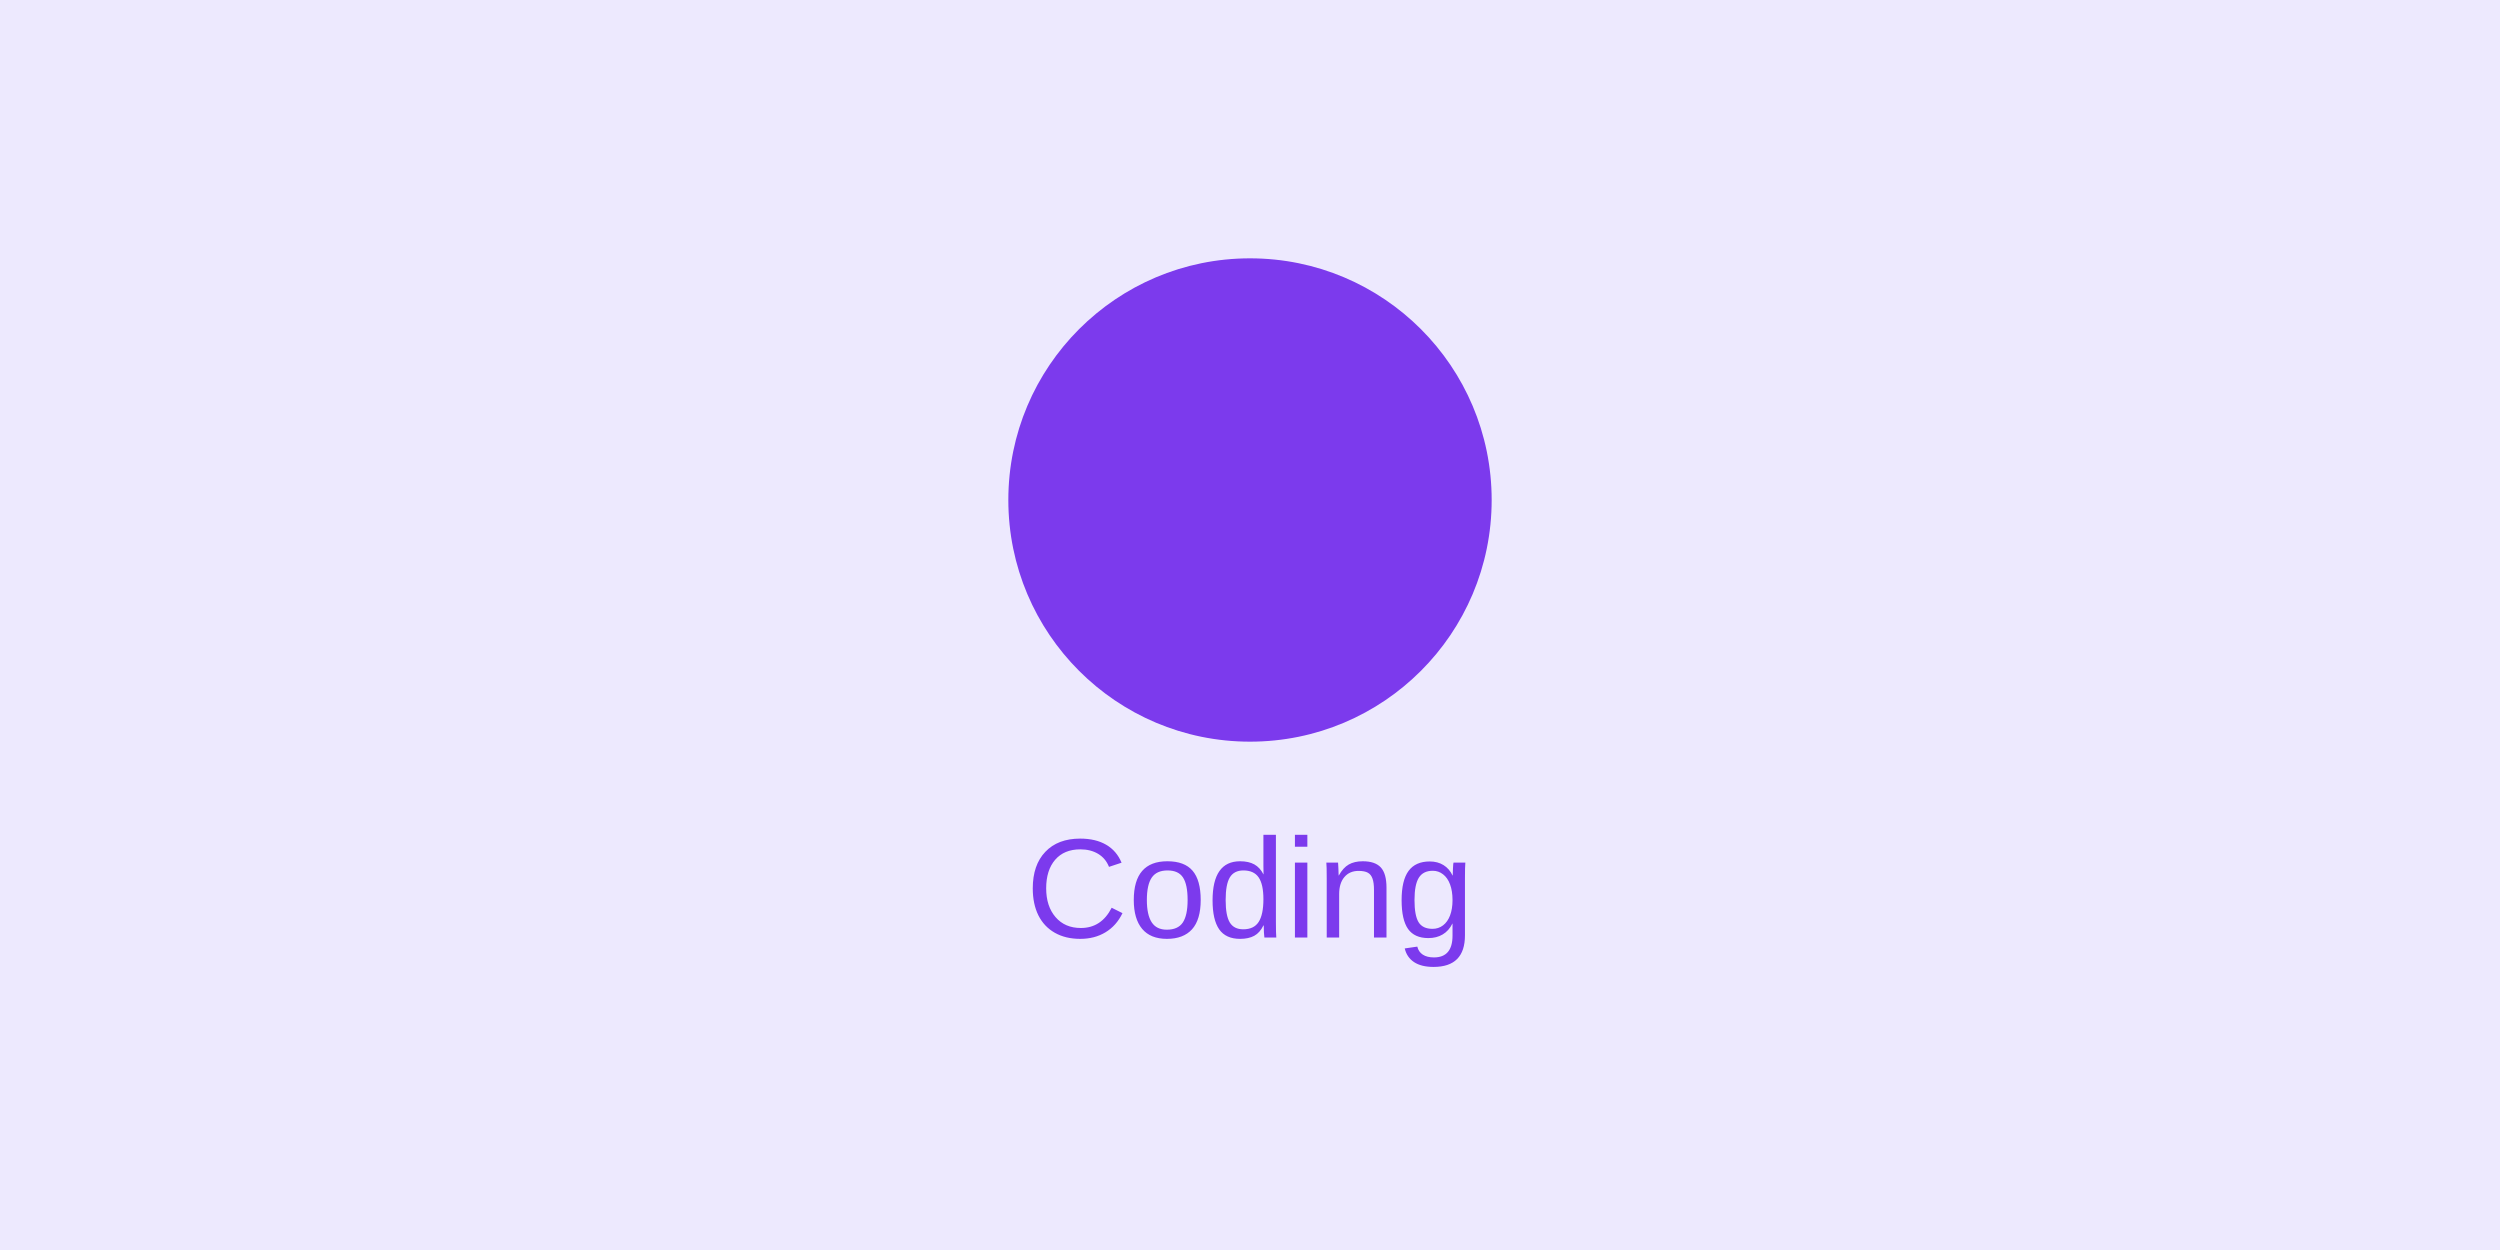
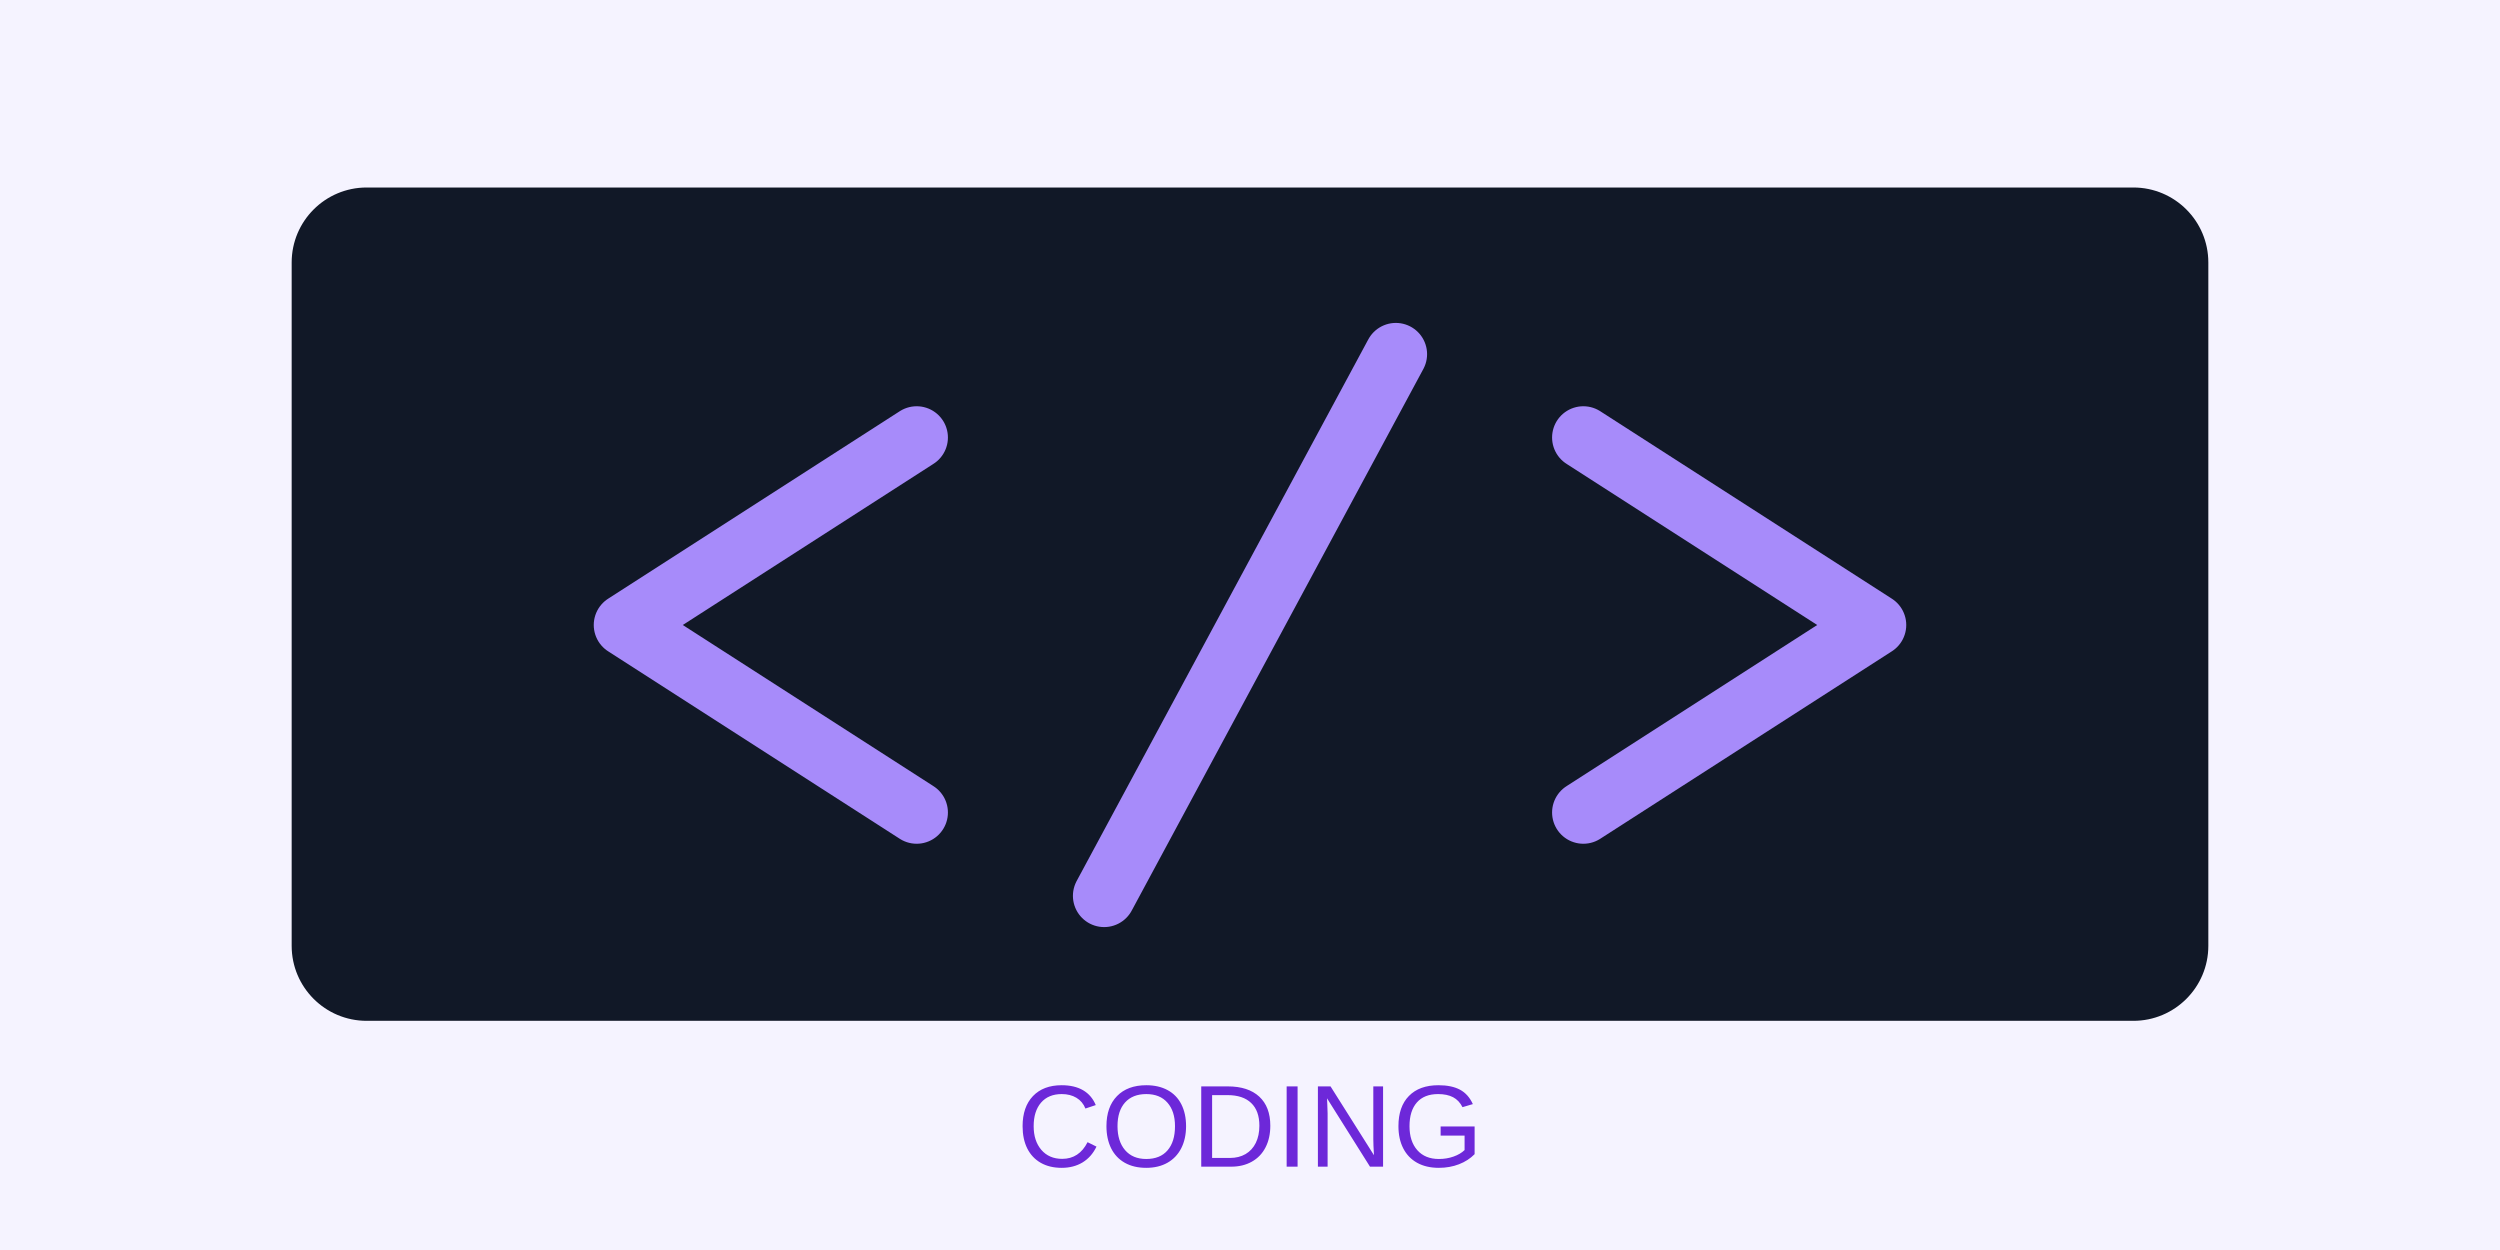
- <svg xmlns="http://www.w3.org/2000/svg" width="600" height="300" viewBox="0 0 600 300">
-   <rect width="600" height="300" fill="#ede9fe" />
-   <circle cx="300" cy="120" r="58" fill="#7c3aed" />
-   <text x="300" y="225" text-anchor="middle" font-size="34" font-family="Arial, sans-serif" fill="#7c3aed">Coding</text>
+ <svg xmlns="http://www.w3.org/2000/svg" viewBox="0 0 600 300">
+   <rect width="600" height="300" fill="#f5f3ff" />
+   <rect x="70" y="45" width="460" height="200" rx="18" fill="#111827" />
+   <path d="M220 105l-70 45 70 45M380 105l70 45-70 45M335 85l-70 130" fill="none" stroke="#a78bfa" stroke-width="15" stroke-linecap="round" stroke-linejoin="round" />
+   <text x="300" y="280" text-anchor="middle" font-family="Arial" font-size="28" fill="#6d28d9">CODING</text>
</svg>
